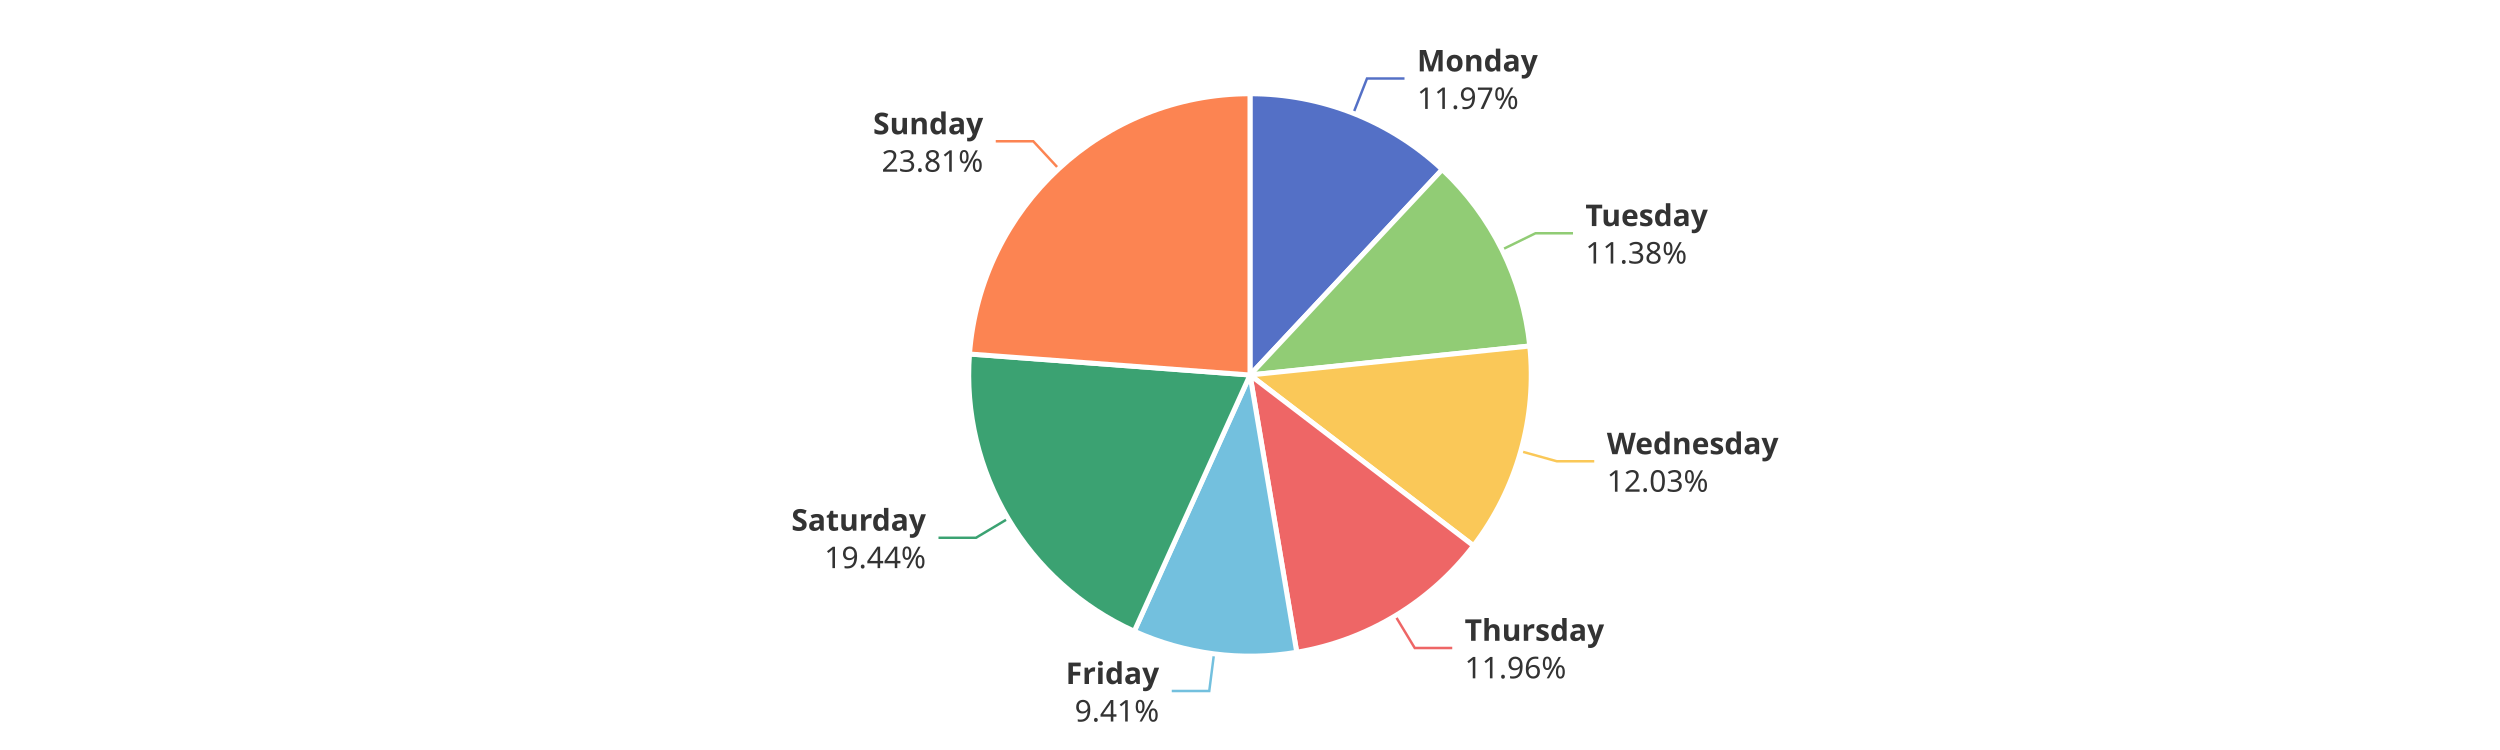
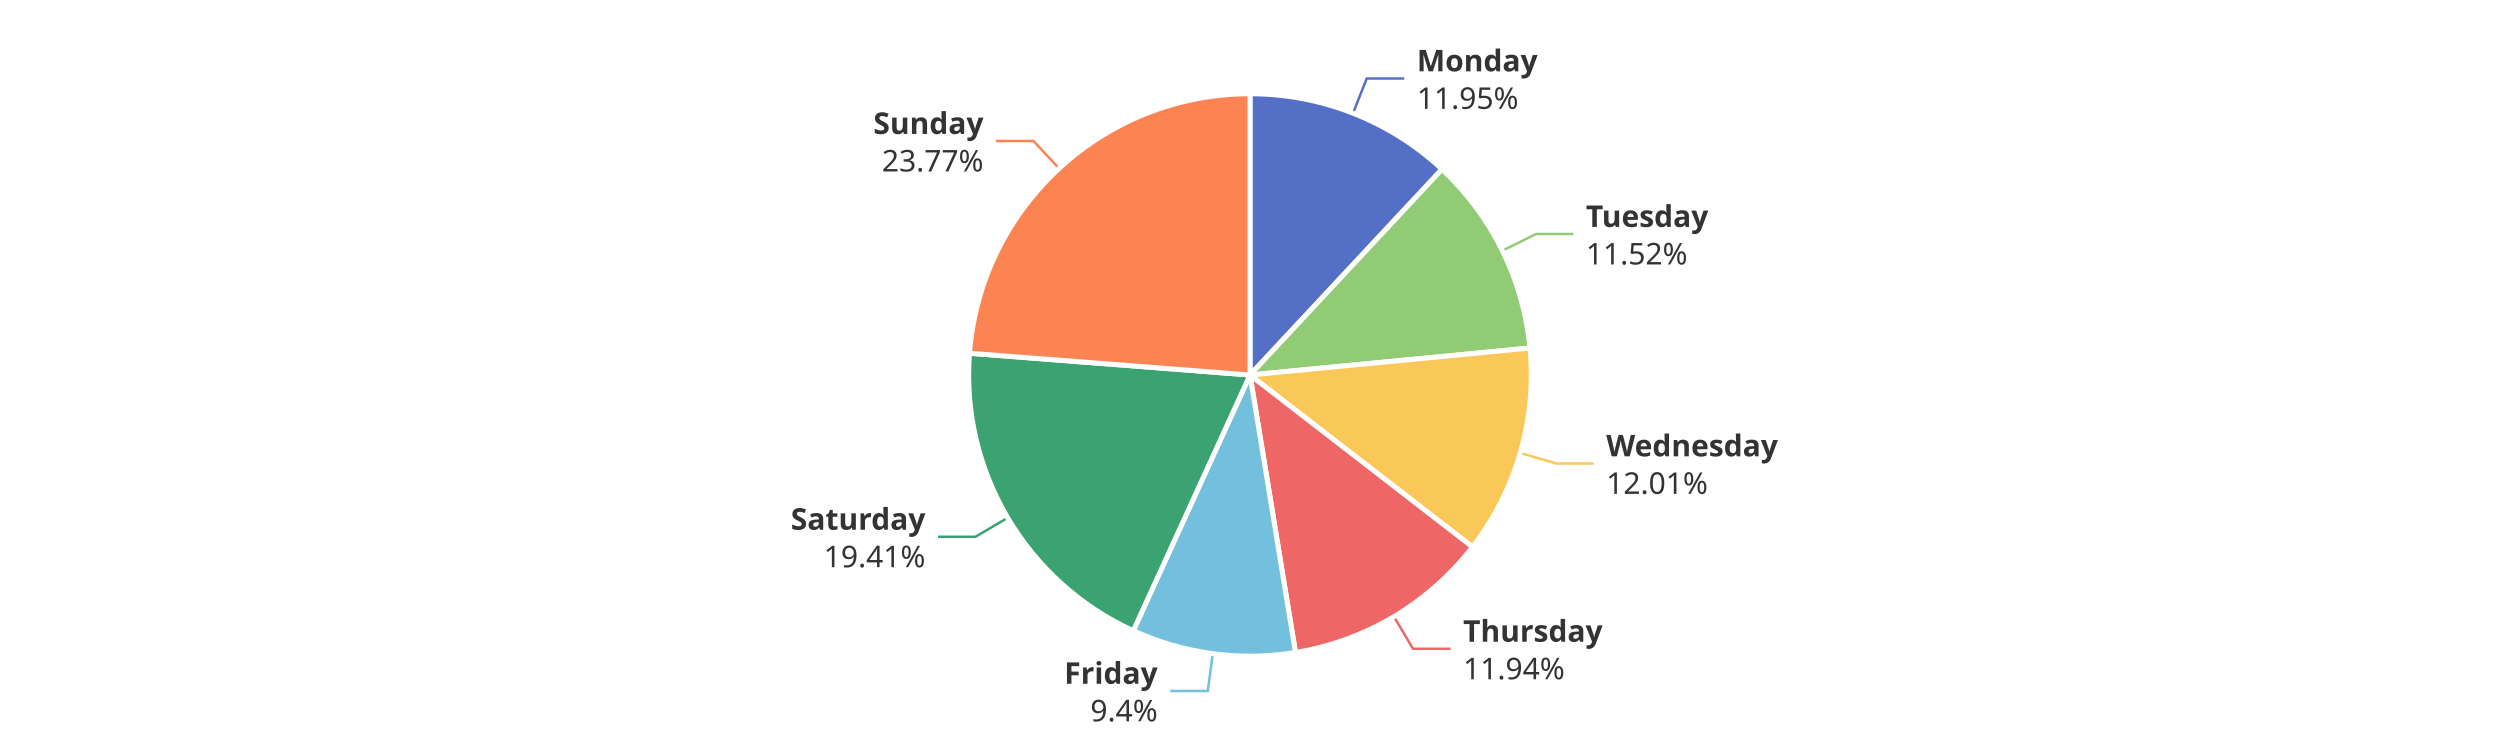
<svg xmlns="http://www.w3.org/2000/svg" width="1000" height="300" version="1.1" baseProfile="full" viewBox="0 0 1000 300">
  <rect width="1000" height="300" x="0" y="0" id="0" fill="#ffffff" />
-   <polyline points="541.3 45.4 546.8 31.4 561.8 31.4" fill="none" stroke="#5470c6" />
-   <polyline points="600.7 99.9 614.2 93.3 629.2 93.3" fill="none" stroke="#91cc75" />
-   <polyline points="608.3 180.5 622.7 184.5 637.7 184.5" fill="none" stroke="#fac858" />
-   <polyline points="558.1 246.3 565.9 259.2 580.9 259.2" fill="none" stroke="#ee6666" />
-   <polyline points="485.6 261.6 483.7 276.4 468.7 276.4" fill="none" stroke="#73c0de" />
-   <polyline points="403.3 207.4 390.4 215.1 375.4 215.1" fill="none" stroke="#3ba272" />
-   <polyline points="423.5 67.5 413.3 56.5 398.3 56.5" fill="none" stroke="#fc8452" />
-   <path d="M500 37.5A112.5 112.5 0 0 1 576.9 67.8L500 150Z" fill="#5470c6" stroke="#fff" stroke-width="2" stroke-linejoin="round" />
-   <path d="M576.9 67.8A112.5 112.5 0 0 1 611.9 138.4L500 150Z" fill="#91cc75" stroke="#fff" stroke-width="2" stroke-linejoin="round" />
-   <path d="M611.9 138.4A112.5 112.5 0 0 1 589.4 218.3L500 150Z" fill="#fac858" stroke="#fff" stroke-width="2" stroke-linejoin="round" />
-   <path d="M589.4 218.3A112.5 112.5 0 0 1 518.7 260.9L500 150Z" fill="#ee6666" stroke="#fff" stroke-width="2" stroke-linejoin="round" />
-   <path d="M518.7 260.9A112.5 112.5 0 0 1 453.7 252.5L500 150Z" fill="#73c0de" stroke="#fff" stroke-width="2" stroke-linejoin="round" />
-   <path d="M453.7 252.5A112.5 112.5 0 0 1 387.8 141.6L500 150Z" fill="#3ba272" stroke="#fff" stroke-width="2" stroke-linejoin="round" />
-   <path d="M387.8 141.6A112.5 112.5 0 0 1 500 37.5L500 150Z" fill="#fc8452" stroke="#fff" stroke-width="2" stroke-linejoin="round" />
-   <path d="M0 -15l42.8 0l0 30l-42.8 0Z" transform="translate(566.8241 31.4093)" fill="none" />
-   <text dominant-baseline="central" text-anchor="start" style="font-size:12px;font-family:sans-serif;font-weight:bold;" y="-7.5" transform="translate(566.8241 31.4093)" fill="#333" stroke="rgb(255,255,255)" stroke-width="2" paint-order="stroke" stroke-miterlimit="2">Monday</text>
-   <text dominant-baseline="central" text-anchor="start" style="font-size:12px;font-family:sans-serif;" y="7.5" transform="translate(566.8241 31.4093)" fill="#333" stroke="rgb(255,255,255)" stroke-width="2" paint-order="stroke" stroke-miterlimit="2">11.97%</text>
-   <path d="M0 -15l46.2 0l0 30l-46.2 0Z" transform="translate(634.1795 93.2612)" fill="none" />
-   <text dominant-baseline="central" text-anchor="start" style="font-size:12px;font-family:sans-serif;font-weight:bold;" y="-7.5" transform="translate(634.1795 93.2612)" fill="#333" stroke="rgb(255,255,255)" stroke-width="2" paint-order="stroke" stroke-miterlimit="2">Tuesday</text>
-   <text dominant-baseline="central" text-anchor="start" style="font-size:12px;font-family:sans-serif;" y="7.5" transform="translate(634.1795 93.2612)" fill="#333" stroke="rgb(255,255,255)" stroke-width="2" paint-order="stroke" stroke-miterlimit="2">11.38%</text>
-   <path d="M0 -15l63.6 0l0 30l-63.6 0Z" transform="translate(642.7348 184.5315)" fill="none" />
-   <text dominant-baseline="central" text-anchor="start" style="font-size:12px;font-family:sans-serif;font-weight:bold;" y="-7.5" transform="translate(642.7348 184.5315)" fill="#333" stroke="rgb(255,255,255)" stroke-width="2" paint-order="stroke" stroke-miterlimit="2">Wednesday</text>
-   <text dominant-baseline="central" text-anchor="start" style="font-size:12px;font-family:sans-serif;" y="7.5" transform="translate(642.7348 184.5315)" fill="#333" stroke="rgb(255,255,255)" stroke-width="2" paint-order="stroke" stroke-miterlimit="2">12.03%</text>
-   <path d="M0 -15l50.2 0l0 30l-50.2 0Z" transform="translate(585.8656 259.1695)" fill="none" />
-   <text dominant-baseline="central" text-anchor="start" style="font-size:12px;font-family:sans-serif;font-weight:bold;" y="-7.5" transform="translate(585.8656 259.1695)" fill="#333" stroke="rgb(255,255,255)" stroke-width="2" paint-order="stroke" stroke-miterlimit="2">Thursday</text>
-   <text dominant-baseline="central" text-anchor="start" style="font-size:12px;font-family:sans-serif;" y="7.5" transform="translate(585.8656 259.1695)" fill="#333" stroke="rgb(255,255,255)" stroke-width="2" paint-order="stroke" stroke-miterlimit="2">11.96%</text>
-   <path d="M-34.2 -15l34.2 0l0 30l-34.2 0Z" transform="translate(463.6624 276.4489)" fill="none" />
-   <text dominant-baseline="central" text-anchor="end" style="font-size:12px;font-family:sans-serif;font-weight:bold;" y="-7.5" transform="translate(463.6624 276.4489)" fill="#333" stroke="rgb(255,255,255)" stroke-width="2" paint-order="stroke" stroke-miterlimit="2">Friday</text>
-   <text dominant-baseline="central" text-anchor="end" style="font-size:12px;font-family:sans-serif;" y="7.5" transform="translate(463.6624 276.4489)" fill="#333" stroke="rgb(255,255,255)" stroke-width="2" paint-order="stroke" stroke-miterlimit="2">9.41%</text>
-   <path d="M-48.2 -15l48.2 0l0 30l-48.2 0Z" transform="translate(370.3779 215.1095)" fill="none" />
-   <text dominant-baseline="central" text-anchor="end" style="font-size:12px;font-family:sans-serif;font-weight:bold;" y="-7.5" transform="translate(370.3779 215.1095)" fill="#333" stroke="rgb(255,255,255)" stroke-width="2" paint-order="stroke" stroke-miterlimit="2">Saturday</text>
-   <text dominant-baseline="central" text-anchor="end" style="font-size:12px;font-family:sans-serif;" y="7.5" transform="translate(370.3779 215.1095)" fill="#333" stroke="rgb(255,255,255)" stroke-width="2" paint-order="stroke" stroke-miterlimit="2">19.44%</text>
-   <path d="M-40.9 -15l40.9 0l0 30l-40.9 0Z" transform="translate(393.2766 56.5372)" fill="none" />
-   <text dominant-baseline="central" text-anchor="end" style="font-size:12px;font-family:sans-serif;font-weight:bold;" y="-7.5" transform="translate(393.2766 56.5372)" fill="#333" stroke="rgb(255,255,255)" stroke-width="2" paint-order="stroke" stroke-miterlimit="2">Sunday</text>
-   <text dominant-baseline="central" text-anchor="end" style="font-size:12px;font-family:sans-serif;" y="7.5" transform="translate(393.2766 56.5372)" fill="#333" stroke="rgb(255,255,255)" stroke-width="2" paint-order="stroke" stroke-miterlimit="2">23.81%</text>
+   <polyline points="541.2 45.3 546.7 31.4 561.7 31.4" fill="none" stroke="#5470c6" />
+   <polyline points="600.9 100.3 614.4 93.6 629.4 93.6" fill="none" stroke="#91cc75" />
+   <polyline points="608.1 181.2 622.5 185.4 637.5 185.4" fill="none" stroke="#fac858" />
+   <polyline points="557.6 246.7 565.2 259.5 580.2 259.5" fill="none" stroke="#ee6666" />
+   <polyline points="485.1 261.5 483.1 276.4 468.1 276.4" fill="none" stroke="#73c0de" />
+   <polyline points="403.1 207.1 390.2 214.7 375.2 214.7" fill="none" stroke="#3ba272" />
+   <polyline points="423.6 67.4 413.4 56.4 398.4 56.4" fill="none" stroke="#fc8452" />
+   <path d="M500 37.5A112.5 112.5 0 0 1 576.8 67.7L500 150Z" fill="#5470c6" stroke="#fff" stroke-width="2" stroke-linejoin="round" />
+   <path d="M576.8 67.7A112.5 112.5 0 0 1 612 139.2L500 150Z" fill="#91cc75" stroke="#fff" stroke-width="2" stroke-linejoin="round" />
+   <path d="M612 139.2A112.5 112.5 0 0 1 589 218.8L500 150Z" fill="#fac858" stroke="#fff" stroke-width="2" stroke-linejoin="round" />
+   <path d="M589 218.8A112.5 112.5 0 0 1 518.2 261L500 150Z" fill="#ee6666" stroke="#fff" stroke-width="2" stroke-linejoin="round" />
+   <path d="M518.2 261A112.5 112.5 0 0 1 453.3 252.3L500 150Z" fill="#73c0de" stroke="#fff" stroke-width="2" stroke-linejoin="round" />
+   <path d="M453.3 252.3A112.5 112.5 0 0 1 387.8 141.3L500 150Z" fill="#3ba272" stroke="#fff" stroke-width="2" stroke-linejoin="round" />
+   <path d="M387.8 141.3A112.5 112.5 0 0 1 500 37.5L500 150Z" fill="#fc8452" stroke="#fff" stroke-width="2" stroke-linejoin="round" />
+   <path d="M0 -15l42.8 0l0 30l-42.8 0Z" transform="translate(566.7496 31.3799)" fill="none" />
+   <text dominant-baseline="central" text-anchor="start" style="font-size:12px;font-family:sans-serif;font-weight:bold;" y="-7.5" transform="translate(566.7496 31.3799)" fill="#333" stroke="rgb(255,255,255)" stroke-width="2" paint-order="stroke" stroke-miterlimit="2">Monday</text>
+   <text dominant-baseline="central" text-anchor="start" style="font-size:12px;font-family:sans-serif;" y="7.5" transform="translate(566.7496 31.3799)" fill="#333" stroke="rgb(255,255,255)" stroke-width="2" paint-order="stroke" stroke-miterlimit="2">11.95%</text>
+   <path d="M0 -15l46.2 0l0 30l-46.2 0Z" transform="translate(634.3572 93.6202)" fill="none" />
+   <text dominant-baseline="central" text-anchor="start" style="font-size:12px;font-family:sans-serif;font-weight:bold;" y="-7.5" transform="translate(634.3572 93.6202)" fill="#333" stroke="rgb(255,255,255)" stroke-width="2" paint-order="stroke" stroke-miterlimit="2">Tuesday</text>
+   <text dominant-baseline="central" text-anchor="start" style="font-size:12px;font-family:sans-serif;" y="7.5" transform="translate(634.3572 93.6202)" fill="#333" stroke="rgb(255,255,255)" stroke-width="2" paint-order="stroke" stroke-miterlimit="2">11.52%</text>
+   <path d="M0 -15l63.6 0l0 30l-63.6 0Z" transform="translate(642.4932 185.379)" fill="none" />
+   <text dominant-baseline="central" text-anchor="start" style="font-size:12px;font-family:sans-serif;font-weight:bold;" y="-7.5" transform="translate(642.4932 185.379)" fill="#333" stroke="rgb(255,255,255)" stroke-width="2" paint-order="stroke" stroke-miterlimit="2">Wednesday</text>
+   <text dominant-baseline="central" text-anchor="start" style="font-size:12px;font-family:sans-serif;" y="7.5" transform="translate(642.4932 185.379)" fill="#333" stroke="rgb(255,255,255)" stroke-width="2" paint-order="stroke" stroke-miterlimit="2">12.01%</text>
+   <path d="M0 -15l50.2 0l0 30l-50.2 0Z" transform="translate(585.2472 259.5402)" fill="none" />
+   <text dominant-baseline="central" text-anchor="start" style="font-size:12px;font-family:sans-serif;font-weight:bold;" y="-7.5" transform="translate(585.2472 259.5402)" fill="#333" stroke="rgb(255,255,255)" stroke-width="2" paint-order="stroke" stroke-miterlimit="2">Thursday</text>
+   <text dominant-baseline="central" text-anchor="start" style="font-size:12px;font-family:sans-serif;" y="7.5" transform="translate(585.2472 259.5402)" fill="#333" stroke="rgb(255,255,255)" stroke-width="2" paint-order="stroke" stroke-miterlimit="2">11.94%</text>
+   <path d="M-33.4 -15l33.4 0l0 30l-33.4 0Z" transform="translate(463.0667 276.3705)" fill="none" />
+   <text dominant-baseline="central" text-anchor="end" style="font-size:12px;font-family:sans-serif;font-weight:bold;" y="-7.5" transform="translate(463.0667 276.3705)" fill="#333" stroke="rgb(255,255,255)" stroke-width="2" paint-order="stroke" stroke-miterlimit="2">Friday</text>
+   <text dominant-baseline="central" text-anchor="end" style="font-size:12px;font-family:sans-serif;" y="7.5" transform="translate(463.0667 276.3705)" fill="#333" stroke="rgb(255,255,255)" stroke-width="2" paint-order="stroke" stroke-miterlimit="2">9.4%</text>
+   <path d="M-48.2 -15l48.2 0l0 30l-48.2 0Z" transform="translate(370.1536 214.7303)" fill="none" />
+   <text dominant-baseline="central" text-anchor="end" style="font-size:12px;font-family:sans-serif;font-weight:bold;" y="-7.5" transform="translate(370.1536 214.7303)" fill="#333" stroke="rgb(255,255,255)" stroke-width="2" paint-order="stroke" stroke-miterlimit="2">Saturday</text>
+   <text dominant-baseline="central" text-anchor="end" style="font-size:12px;font-family:sans-serif;" y="7.5" transform="translate(370.1536 214.7303)" fill="#333" stroke="rgb(255,255,255)" stroke-width="2" paint-order="stroke" stroke-miterlimit="2">19.41%</text>
+   <path d="M-40.9 -15l40.9 0l0 30l-40.9 0Z" transform="translate(393.3941 56.4283)" fill="none" />
+   <text dominant-baseline="central" text-anchor="end" style="font-size:12px;font-family:sans-serif;font-weight:bold;" y="-7.5" transform="translate(393.3941 56.4283)" fill="#333" stroke="rgb(255,255,255)" stroke-width="2" paint-order="stroke" stroke-miterlimit="2">Sunday</text>
+   <text dominant-baseline="central" text-anchor="end" style="font-size:12px;font-family:sans-serif;" y="7.5" transform="translate(393.3941 56.4283)" fill="#333" stroke="rgb(255,255,255)" stroke-width="2" paint-order="stroke" stroke-miterlimit="2">23.77%</text>
</svg>
